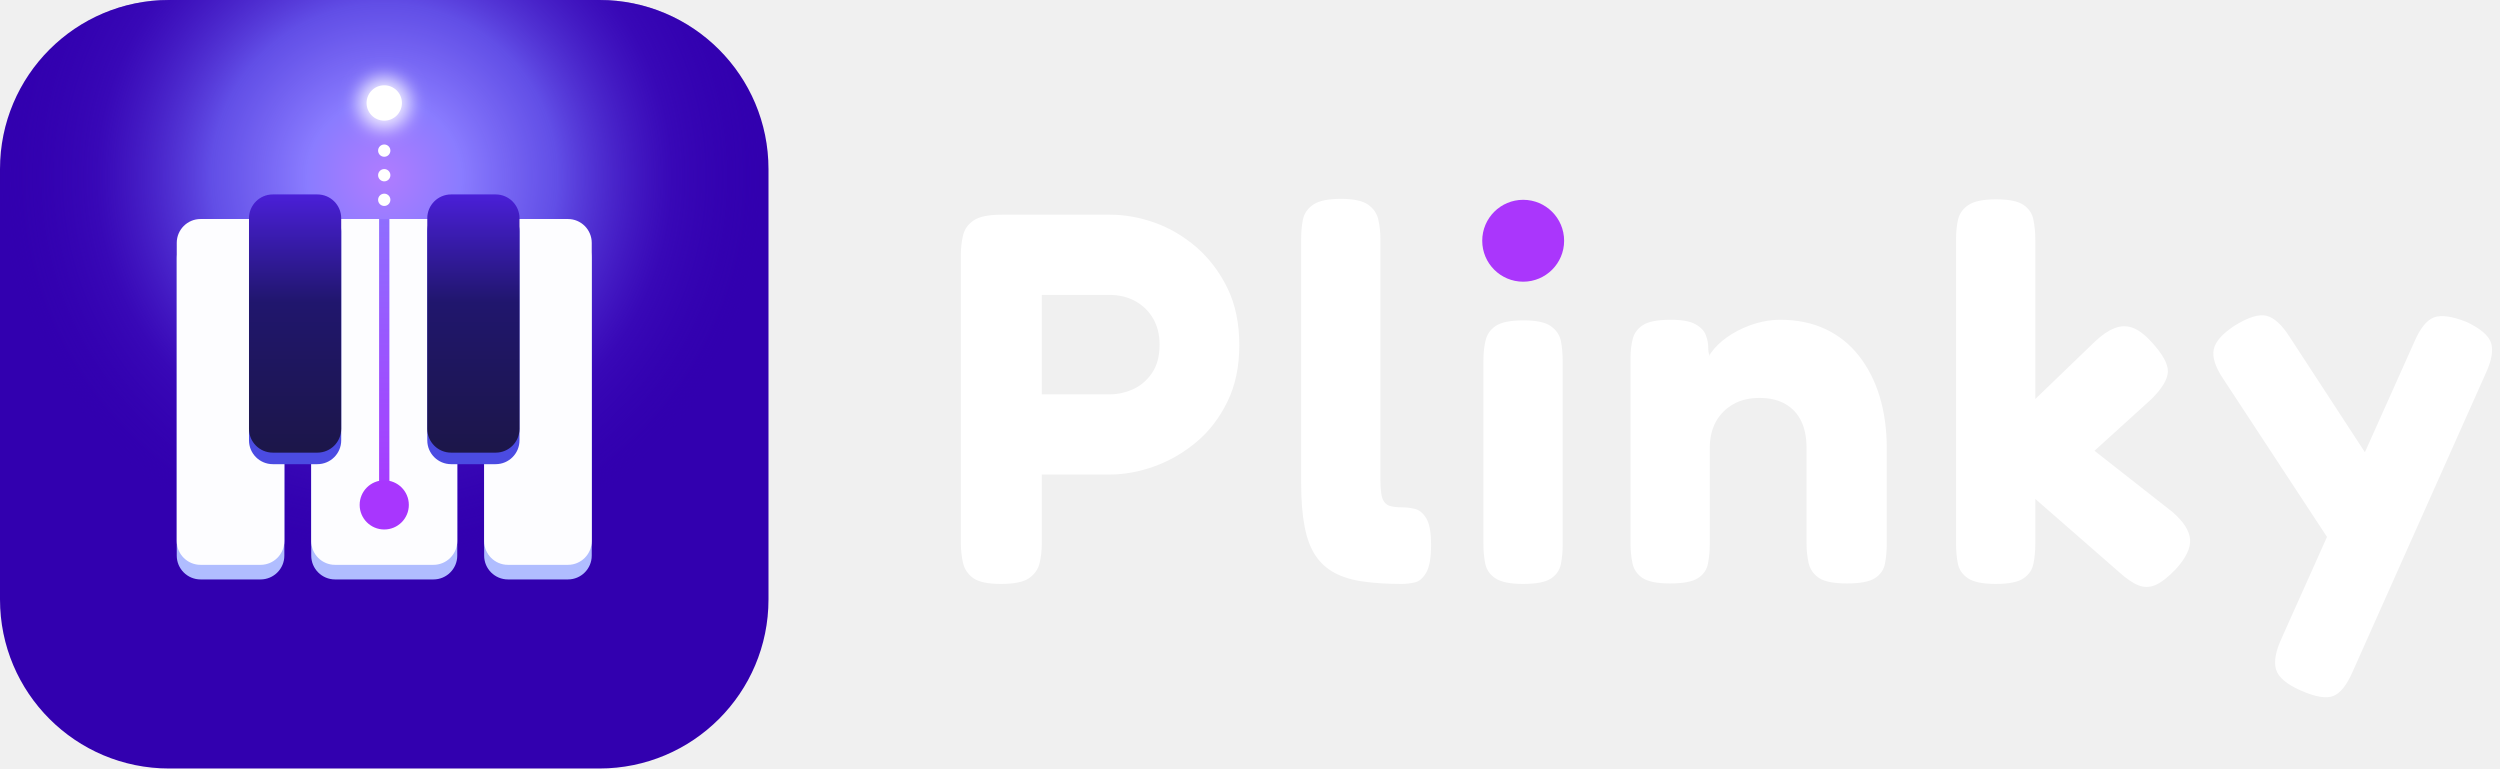
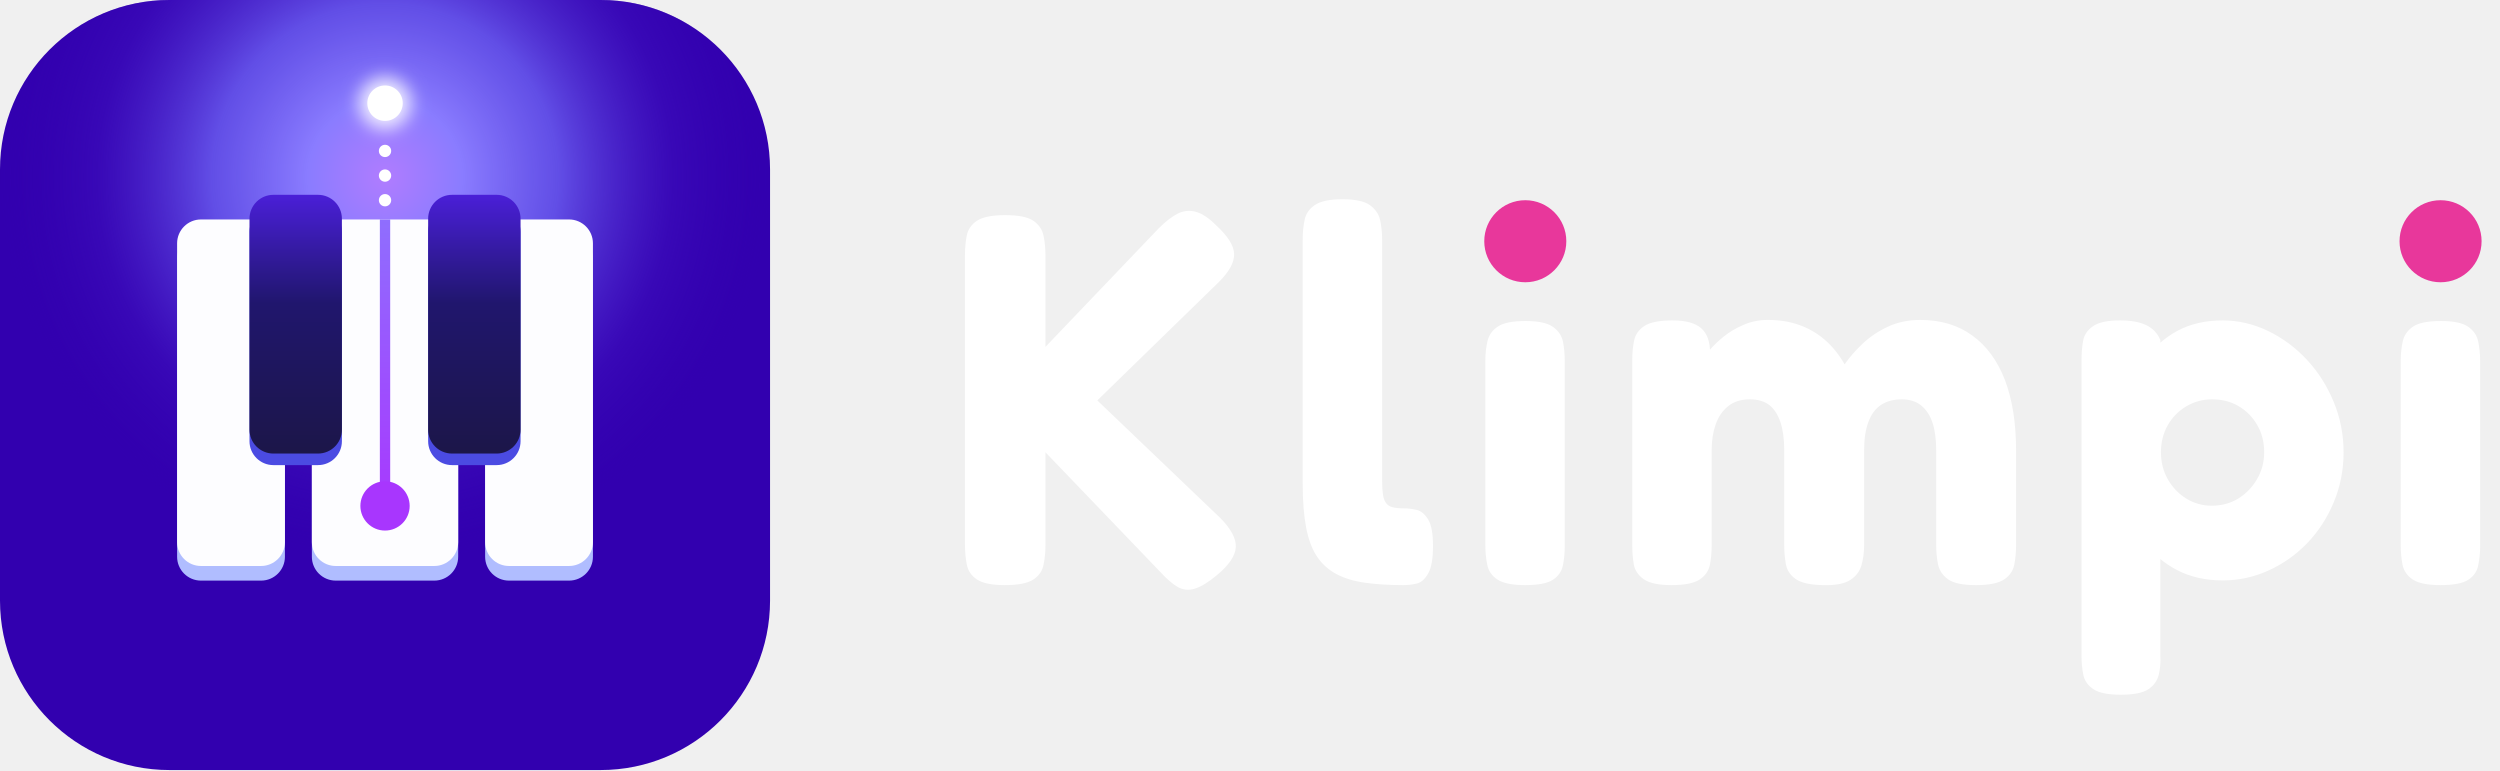
- <svg xmlns="http://www.w3.org/2000/svg" width="208.2" height="64" viewBox="0 0 208.2 64" role="img" aria-label="Plinky">
+ <svg xmlns="http://www.w3.org/2000/svg" width="207.78" height="64" viewBox="0 0 207.78 64" role="img" aria-label="Klimpi">
  <g transform="scale(0.64)">
    <defs>
      <radialGradient id="pg" cx="50" cy="23" r="50" gradientUnits="userSpaceOnUse">
        <stop offset="0" stop-color="#b07cff" />
        <stop offset=".2" stop-color="#8a7cff" />
        <stop offset=".45" stop-color="#6a5cf0" stop-opacity=".85" />
        <stop offset=".75" stop-color="#4012c0" stop-opacity=".45" />
        <stop offset="1" stop-color="#3200af" stop-opacity="0" />
      </radialGradient>
      <linearGradient id="pb" x1="0" y1="0" x2="0" y2="1">
        <stop offset="0" stop-color="#4a1fd8" />
        <stop offset=".42" stop-color="#20166d" />
        <stop offset="1" stop-color="#1c1649" />
      </linearGradient>
      <linearGradient id="pl" x1="0" y1="0" x2="0" y2="1">
        <stop offset="0" stop-color="#8f6efe" />
        <stop offset="1" stop-color="#a739fe" />
      </linearGradient>
      <filter id="ph" x="-2" y="-2" width="5" height="5">
        <feGaussianBlur stdDeviation="1.1" />
      </filter>
      <filter id="ps" x="-.1" y="-.3" width="1.2" height="1.8">
        <feDropShadow dx="0" dy=".7" stdDeviation=".8" flood-color="#12004a" flood-opacity=".45" />
      </filter>
    </defs>
    <rect width="100" height="100" rx="22" fill="#3200af" />
    <rect width="100" height="100" rx="22" fill="url(#pg)" />
    <rect x="23" y="30.5" width="14" height="44.9" rx="3.1" fill="#b0bdff" />
    <rect x="23" y="28.5" width="14" height="45" rx="3.1" fill="#fdfdff" />
    <rect x="40.5" y="30.5" width="19" height="44.9" rx="3.1" fill="#b0bdff" />
    <rect x="40.5" y="28.5" width="19" height="45" rx="3.1" fill="#fdfdff" />
    <rect x="63" y="30.5" width="14" height="44.9" rx="3.1" fill="#b0bdff" />
    <rect x="63" y="28.5" width="14" height="45" rx="3.1" fill="#fdfdff" />
    <rect x="49.33" y="28.5" width="1.34" height="37" fill="url(#pl)" />
    <circle cx="50" cy="65.7" r="3.2" fill="#a836fe" />
    <rect x="32.4" y="27" width="12" height="33.4" rx="3.1" fill="#4b4be2" />
    <rect x="32.4" y="25.3" width="12" height="33.6" rx="3.1" fill="url(#pb)" />
    <rect x="55.6" y="27" width="12" height="33.4" rx="3.1" fill="#4b4be2" />
    <rect x="55.6" y="25.3" width="12" height="33.6" rx="3.1" fill="url(#pb)" />
    <circle cx="50" cy="13.4" r="3.4" fill="#fff" opacity=".85" filter="url(#ph)" />
    <circle cx="50" cy="13.4" r="2.3" fill="#fff" />
    <circle cx="50" cy="19.6" r=".8" fill="#fff" />
    <circle cx="50" cy="22.8" r=".8" fill="#fff" />
    <circle cx="50" cy="26" r=".8" fill="#fff" />
  </g>
-   <path fill="#fff" d="M83.37 48.63Q81.74 48.63 81.06 48.15Q80.38 47.66 80.2 46.87Q80.02 46.08 80.02 45.24L80.02 21.22Q80.02 20.38 80.2 19.61Q80.38 18.84 81.08 18.36Q81.78 17.88 83.41 17.88L92.43 17.88Q94.28 17.88 96.15 18.54Q98.02 19.2 99.63 20.58Q101.23 21.97 102.22 23.99Q103.21 26.02 103.21 28.74Q103.21 31.43 102.22 33.45Q101.23 35.48 99.63 36.82Q98.02 38.16 96.13 38.84Q94.24 39.52 92.39 39.52L86.76 39.52L86.76 45.29Q86.76 46.12 86.58 46.89Q86.4 47.66 85.7 48.15Q85 48.63 83.37 48.63ZM86.76 32.84L92.43 32.84Q93.4 32.84 94.35 32.42Q95.29 32 95.93 31.08Q96.57 30.15 96.57 28.7Q96.57 27.47 96.04 26.54Q95.51 25.62 94.57 25.09Q93.62 24.56 92.39 24.56L86.76 24.56ZM116.72 48.63Q114.92 48.63 113.53 48.43Q112.14 48.24 111.15 47.71Q110.16 47.18 109.55 46.26Q108.93 45.33 108.65 43.86Q108.36 42.38 108.36 40.23L108.36 19.9Q108.36 19.02 108.51 18.27Q108.67 17.52 109.37 17.04Q110.08 16.56 111.66 16.56Q113.24 16.56 113.93 17.04Q114.61 17.52 114.78 18.27Q114.96 19.02 114.96 19.9L114.96 39.92Q114.96 40.62 115.03 41.09Q115.09 41.55 115.29 41.81Q115.49 42.08 115.84 42.16Q116.19 42.25 116.76 42.25Q117.29 42.25 117.84 42.38Q118.39 42.52 118.79 43.18Q119.18 43.84 119.18 45.38Q119.18 46.96 118.79 47.66Q118.39 48.37 117.84 48.5Q117.29 48.63 116.72 48.63ZM126.84 48.63Q125.26 48.63 124.55 48.17Q123.85 47.71 123.69 46.94Q123.54 46.17 123.54 45.33L123.54 29.98Q123.54 29.1 123.72 28.35Q123.89 27.6 124.57 27.14Q125.26 26.68 126.88 26.68Q128.47 26.68 129.15 27.16Q129.83 27.64 129.99 28.39Q130.14 29.14 130.14 30.06L130.14 45.38Q130.14 46.21 129.99 46.98Q129.83 47.75 129.15 48.19Q128.47 48.63 126.84 48.63ZM139.09 48.59Q137.47 48.59 136.78 48.13Q136.1 47.66 135.95 46.89Q135.79 46.12 135.79 45.29L135.79 29.8Q135.79 28.96 135.97 28.24Q136.15 27.51 136.83 27.07Q137.51 26.63 139.14 26.63Q140.55 26.63 141.21 27.01Q141.87 27.38 142.06 27.91Q142.26 28.44 142.26 28.9Q142.26 29.36 142.35 29.54L142.09 30.37Q142.17 29.71 142.77 29.03Q143.36 28.35 144.26 27.8Q145.17 27.25 146.2 26.94Q147.23 26.63 148.25 26.63Q150.36 26.63 152.01 27.4Q153.66 28.17 154.8 29.62Q155.95 31.08 156.54 33.03Q157.13 34.99 157.13 37.32L157.13 45.33Q157.13 46.17 156.98 46.94Q156.83 47.71 156.14 48.15Q155.46 48.59 153.83 48.59Q152.16 48.59 151.48 48.13Q150.8 47.66 150.62 46.89Q150.45 46.12 150.45 45.29L150.45 37.32Q150.45 36 150.01 35.08Q149.57 34.16 148.69 33.65Q147.81 33.14 146.53 33.14Q145.25 33.14 144.33 33.67Q143.41 34.2 142.9 35.12Q142.39 36.05 142.39 37.32L142.39 45.33Q142.39 46.17 142.24 46.94Q142.09 47.71 141.4 48.15Q140.72 48.59 139.09 48.59ZM180.94 42.65Q182.3 43.84 182.39 44.91Q182.48 45.99 181.2 47.4Q180.23 48.41 179.51 48.72Q178.78 49.03 178.08 48.74Q177.37 48.46 176.45 47.62L169.5 41.55L169.5 45.33Q169.5 46.21 169.34 46.96Q169.19 47.71 168.51 48.17Q167.83 48.63 166.2 48.63Q164.61 48.63 163.91 48.17Q163.21 47.71 163.05 46.94Q162.9 46.17 162.9 45.29L162.9 19.9Q162.9 19.02 163.07 18.27Q163.25 17.52 163.95 17.06Q164.66 16.6 166.24 16.6Q167.83 16.6 168.51 17.06Q169.19 17.52 169.34 18.29Q169.5 19.06 169.5 19.94L169.5 33.23L174.43 28.48Q175.31 27.64 176.08 27.34Q176.85 27.03 177.59 27.29Q178.34 27.56 179.18 28.48Q180.59 30.02 180.54 30.97Q180.5 31.91 179.18 33.23L174.43 37.54ZM191.64 57.52Q189.84 56.73 189.55 55.76Q189.26 54.79 190.01 53.16L201.06 28.48Q201.8 26.76 202.71 26.43Q203.61 26.1 205.41 26.81Q207.17 27.64 207.46 28.57Q207.74 29.49 207.04 31.03L195.95 55.89Q195.21 57.61 194.32 57.96Q193.44 58.31 191.64 57.52ZM195.47 47.27L185.13 31.52Q184.16 30.06 184.36 29.1Q184.56 28.13 186.1 27.12Q187.81 26.06 188.76 26.3Q189.71 26.54 190.67 28.04L198.28 39.7Z" />
-   <circle fill="#aa36fc" cx="126.85" cy="20.05" r="3.41" />
+   <path fill="#fff" d="M83.5 48.63Q81.92 48.63 81.21 48.17Q80.51 47.71 80.35 46.92Q80.2 46.12 80.2 45.29L80.2 21.18Q80.2 20.34 80.35 19.57Q80.51 18.8 81.21 18.34Q81.92 17.88 83.54 17.88Q85.22 17.88 85.9 18.36Q86.58 18.84 86.73 19.59Q86.89 20.34 86.89 21.22L86.89 28.83L96.3 18.98Q97.18 18.1 97.91 17.74Q98.64 17.39 99.41 17.61Q100.18 17.83 101.06 18.71Q102.55 20.08 102.57 21.11Q102.6 22.14 101.32 23.42L91.2 33.28L101.41 43.04Q102.77 44.41 102.71 45.49Q102.64 46.56 101.14 47.8Q100.09 48.68 99.32 48.92Q98.55 49.16 97.89 48.79Q97.23 48.41 96.39 47.49L86.89 37.59L86.89 45.33Q86.89 46.17 86.73 46.94Q86.58 47.71 85.88 48.17Q85.17 48.63 83.5 48.63ZM116.63 48.63Q114.83 48.63 113.44 48.43Q112.06 48.24 111.07 47.71Q110.08 47.18 109.46 46.26Q108.84 45.33 108.56 43.86Q108.27 42.38 108.27 40.23L108.27 19.9Q108.27 19.02 108.43 18.27Q108.58 17.52 109.28 17.04Q109.99 16.56 111.57 16.56Q113.16 16.56 113.84 17.04Q114.52 17.52 114.7 18.27Q114.87 19.02 114.87 19.9L114.87 39.92Q114.87 40.62 114.94 41.09Q115 41.55 115.2 41.81Q115.4 42.08 115.75 42.16Q116.1 42.25 116.68 42.25Q117.2 42.25 117.75 42.38Q118.3 42.52 118.7 43.18Q119.1 43.84 119.1 45.38Q119.1 46.96 118.7 47.66Q118.3 48.37 117.75 48.5Q117.2 48.63 116.63 48.63ZM126.75 48.63Q125.17 48.63 124.46 48.17Q123.76 47.71 123.61 46.94Q123.45 46.17 123.45 45.33L123.45 29.98Q123.45 29.1 123.63 28.35Q123.8 27.6 124.49 27.14Q125.17 26.68 126.8 26.68Q128.38 26.68 129.06 27.16Q129.74 27.64 129.9 28.39Q130.05 29.14 130.05 30.06L130.05 45.38Q130.05 46.21 129.9 46.98Q129.74 47.75 129.06 48.19Q128.38 48.63 126.75 48.63ZM138.92 48.63Q137.33 48.63 136.63 48.15Q135.93 47.66 135.79 46.92Q135.66 46.17 135.66 45.29L135.66 29.89Q135.66 29.01 135.82 28.28Q135.97 27.56 136.67 27.09Q137.38 26.63 139.01 26.63Q140.63 26.63 141.38 27.27Q142.13 27.91 142.13 29.36L141.56 29.84Q141.65 29.62 142.09 29.1Q142.53 28.57 143.23 28Q143.93 27.42 144.88 27.01Q145.83 26.59 146.93 26.59Q148.38 26.59 149.54 27.01Q150.71 27.42 151.66 28.24Q152.6 29.05 153.31 30.28Q153.92 29.4 154.8 28.57Q155.68 27.73 156.89 27.16Q158.1 26.59 159.6 26.59Q162.15 26.59 163.93 27.89Q165.71 29.18 166.64 31.6Q167.56 34.02 167.56 37.46L167.56 45.33Q167.56 46.17 167.41 46.94Q167.25 47.71 166.55 48.17Q165.85 48.63 164.22 48.63Q162.59 48.63 161.91 48.15Q161.23 47.66 161.07 46.89Q160.92 46.12 160.92 45.29L160.92 37.41Q160.92 36.05 160.61 35.12Q160.3 34.2 159.66 33.69Q159.03 33.19 158.06 33.19Q157.05 33.19 156.34 33.65Q155.64 34.11 155.29 35.06Q154.93 36 154.93 37.46L154.93 45.33Q154.93 46.21 154.71 46.98Q154.49 47.75 153.77 48.21Q153.04 48.68 151.46 48.63Q149.87 48.59 149.21 48.1Q148.55 47.62 148.42 46.85Q148.29 46.08 148.29 45.29L148.29 37.41Q148.29 36.05 147.98 35.1Q147.67 34.16 147.06 33.67Q146.44 33.19 145.43 33.19Q144.33 33.19 143.63 33.76Q142.92 34.33 142.59 35.28Q142.26 36.22 142.26 37.41L142.26 45.33Q142.26 46.21 142.11 46.96Q141.95 47.71 141.25 48.17Q140.55 48.63 138.92 48.63ZM184.74 48.24Q182.59 48.24 180.94 47.38Q179.29 46.52 178.21 45.05Q177.13 43.57 176.58 41.64Q176.03 39.7 176.08 37.46Q176.08 35.3 176.65 33.34Q177.22 31.38 178.3 29.87Q179.38 28.35 180.98 27.49Q182.59 26.63 184.74 26.63Q186.68 26.63 188.51 27.51Q190.33 28.39 191.74 29.91Q193.15 31.43 193.96 33.41Q194.78 35.39 194.78 37.59Q194.78 39.79 193.96 41.75Q193.15 43.7 191.74 45.16Q190.33 46.61 188.53 47.42Q186.72 48.24 184.74 48.24ZM176.25 57.74Q174.67 57.74 173.99 57.28Q173.3 56.82 173.15 56.09Q173 55.36 173 54.53L173 29.93Q173 29.05 173.13 28.33Q173.26 27.6 173.94 27.12Q174.62 26.63 176.21 26.63Q177.57 26.63 178.39 27.03Q179.2 27.42 179.55 28.26L179.55 54.48Q179.6 55.32 179.42 56.07Q179.24 56.82 178.56 57.28Q177.88 57.74 176.25 57.74ZM183.82 42.03Q185.05 42.03 186.02 41.44Q186.99 40.84 187.58 39.83Q188.18 38.82 188.18 37.59Q188.18 36.31 187.6 35.32Q187.03 34.33 186.06 33.76Q185.1 33.19 183.86 33.19Q182.68 33.19 181.69 33.78Q180.7 34.38 180.15 35.37Q179.6 36.36 179.6 37.59Q179.6 38.82 180.17 39.83Q180.74 40.84 181.71 41.44Q182.68 42.03 183.82 42.03ZM202.83 48.63Q201.24 48.63 200.54 48.17Q199.84 47.71 199.68 46.94Q199.53 46.17 199.53 45.33L199.53 29.98Q199.53 29.1 199.7 28.35Q199.88 27.6 200.56 27.14Q201.24 26.68 202.87 26.68Q204.46 26.68 205.14 27.16Q205.82 27.64 205.97 28.39Q206.13 29.14 206.13 30.06L206.13 45.38Q206.13 46.21 205.97 46.98Q205.82 47.75 205.14 48.19Q204.46 48.63 202.83 48.63Z" />
+   <circle fill="#e8379b" cx="126.77" cy="20.05" r="3.41" />
+   <circle fill="#e8379b" cx="202.84" cy="20.05" r="3.41" />
</svg>
